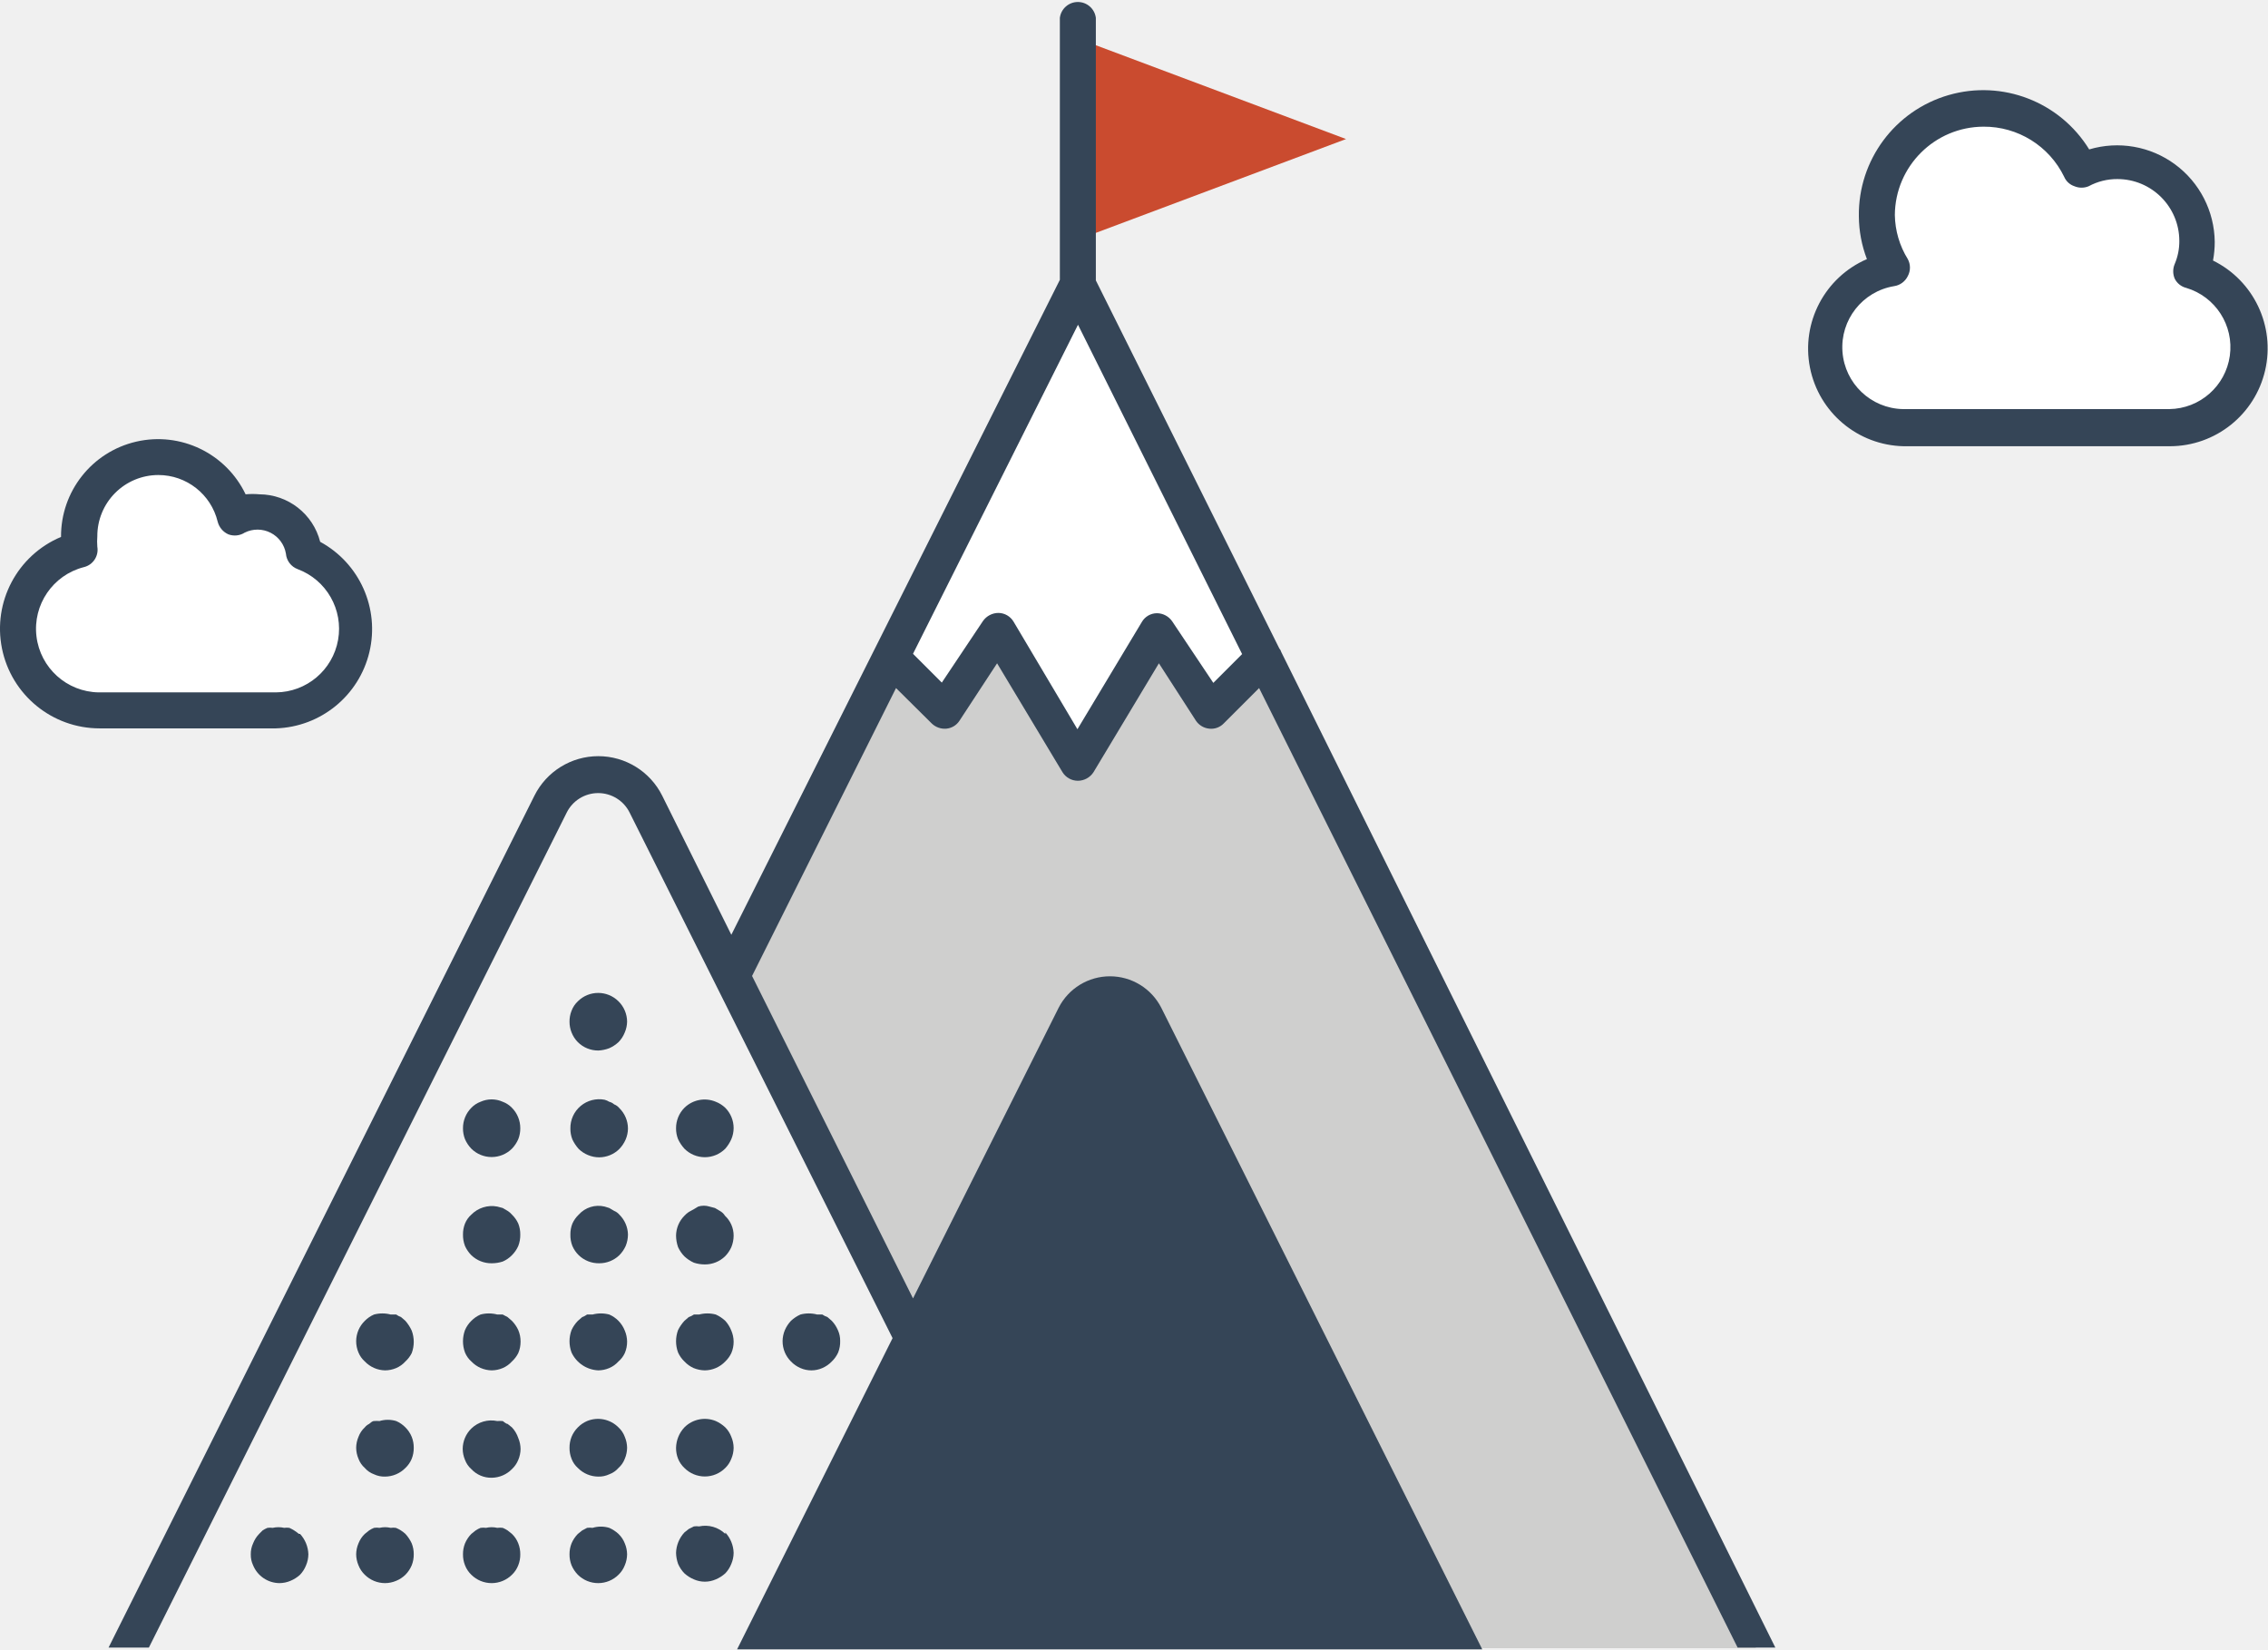
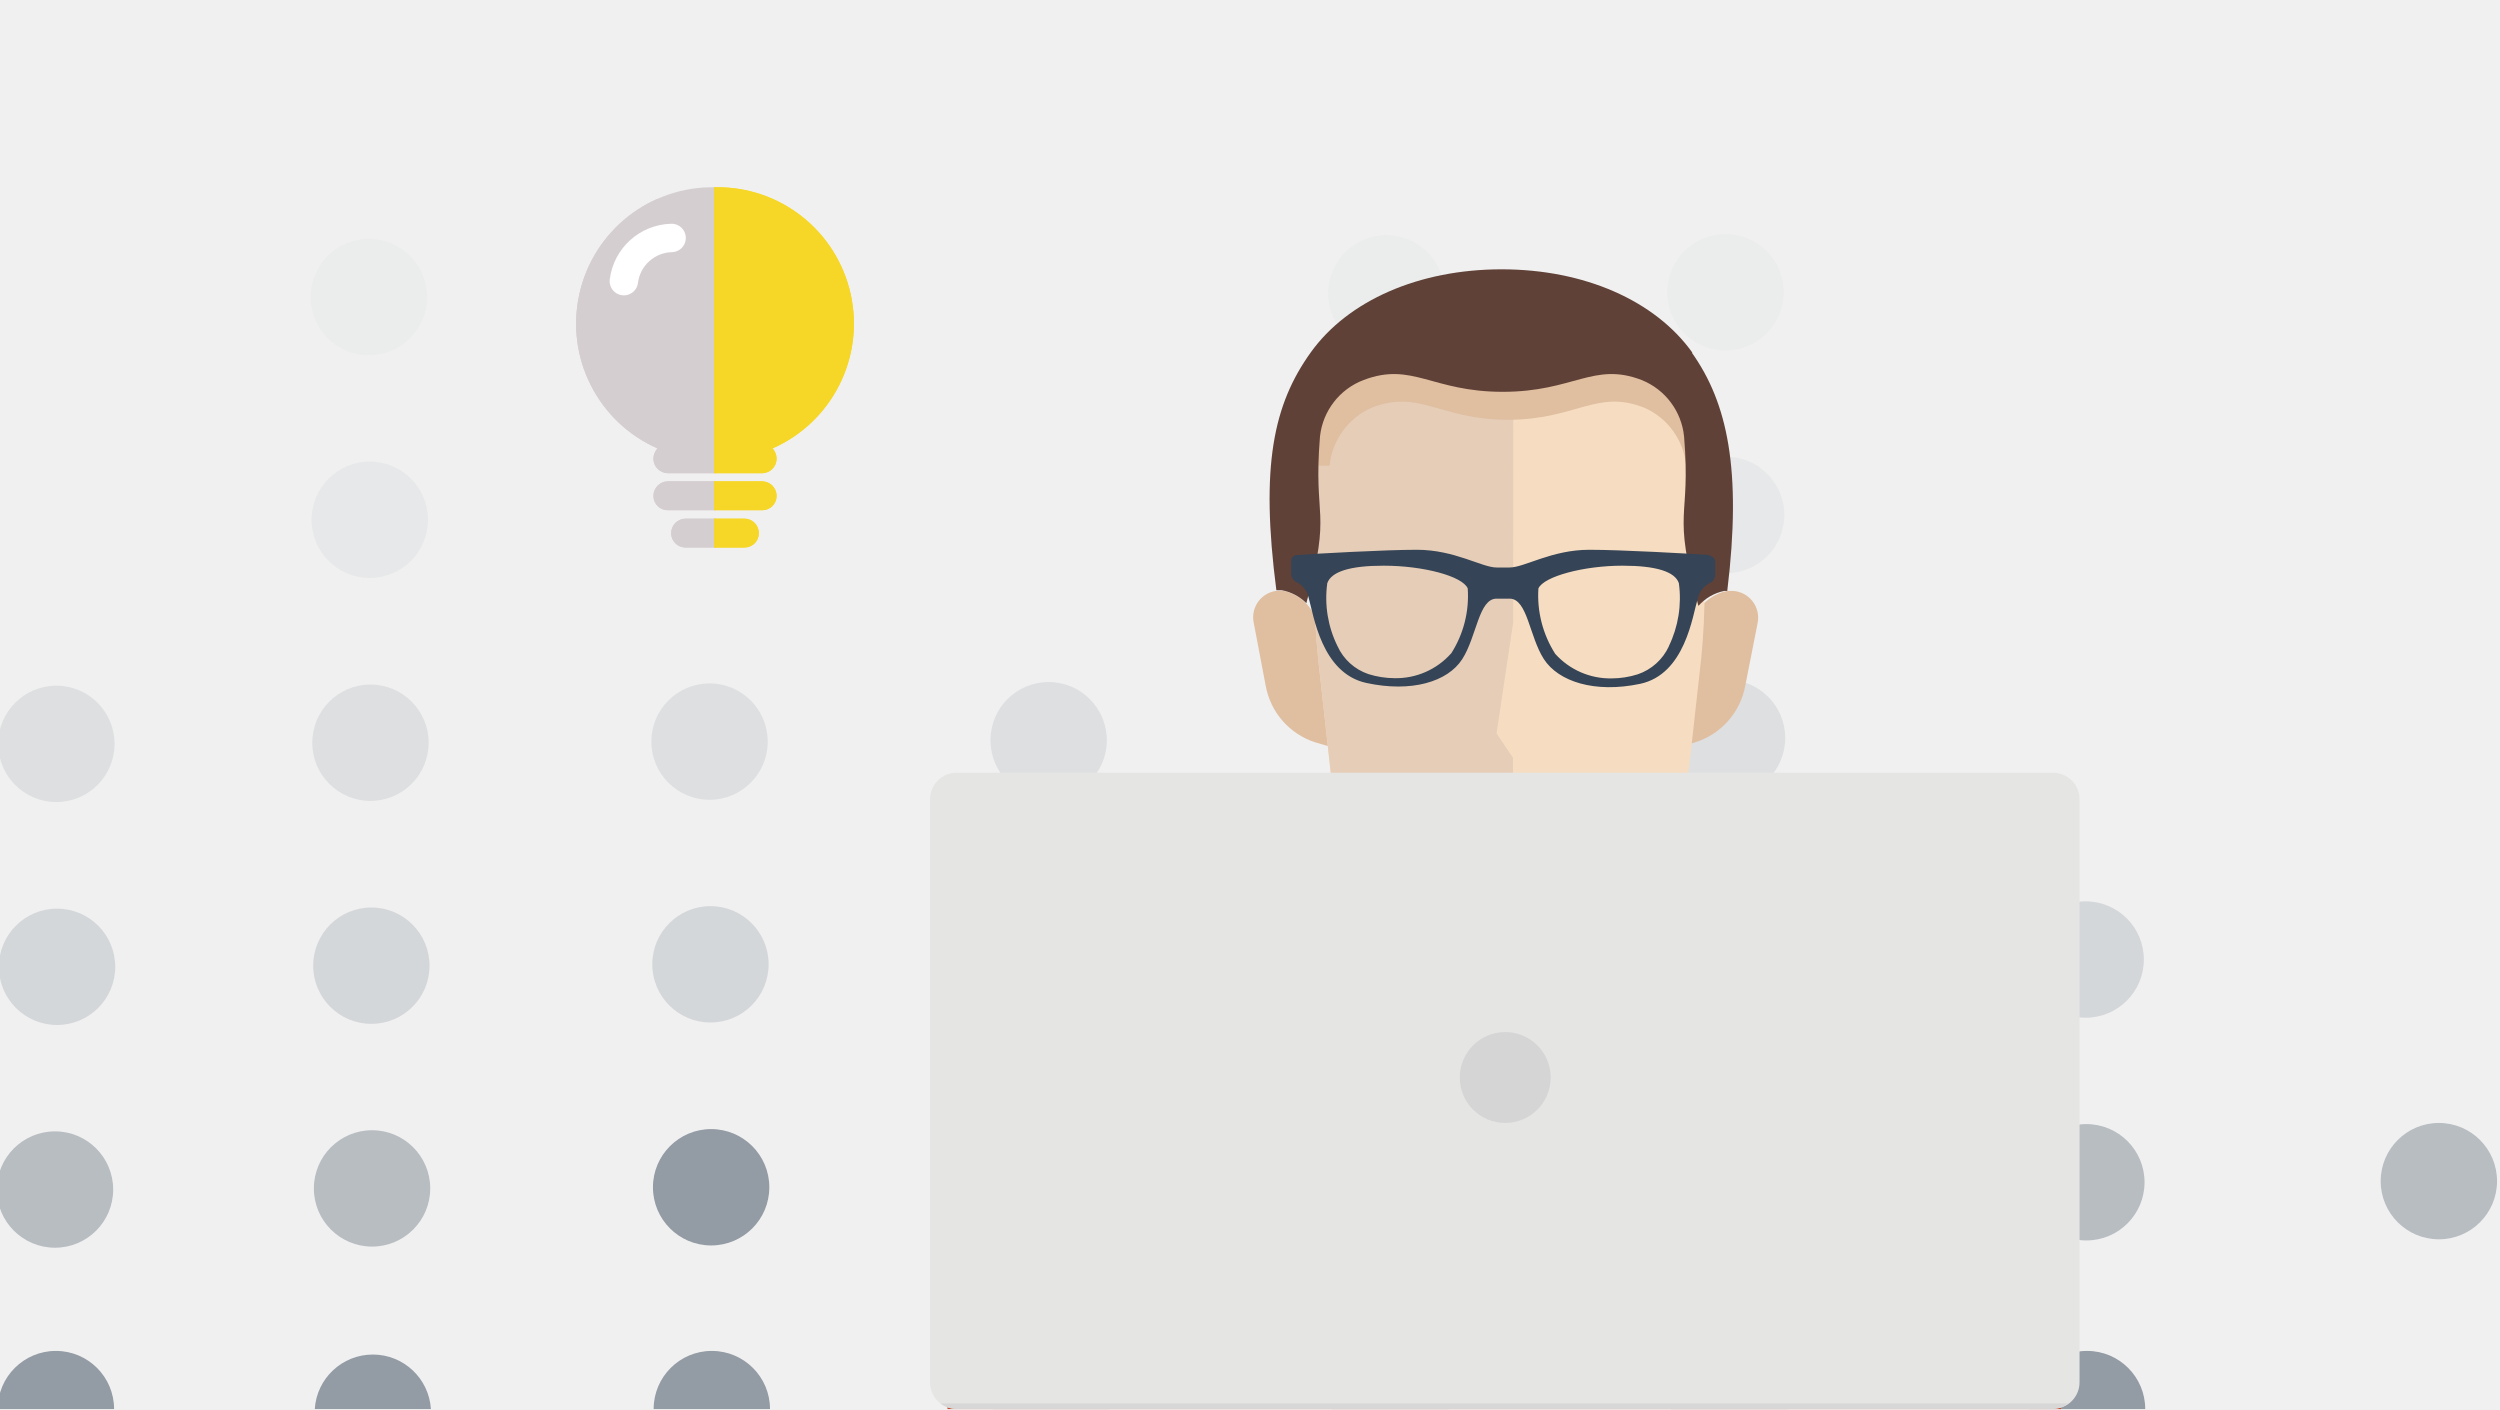
- <svg xmlns="http://www.w3.org/2000/svg" xmlns:xlink="http://www.w3.org/1999/xlink" viewBox="0 0 78.77 57.29">
+ <svg xmlns="http://www.w3.org/2000/svg" id="Layer_1" data-name="Layer 1" viewBox="0 0 110 62">
  <defs>
-     <style>.cls-1{fill:#cfcfce;}.cls-2{fill:#fff;}.cls-3{fill:#ca4b2f;}.cls-4{fill:#354557;}</style>
-     <symbol id="Entrepreneur_in_Action" data-name="Entrepreneur ​in Action" viewBox="0 0 78.77 57.29">
-       <polyline id="_Path_" data-name="&lt;Path&gt;" class="cls-1" points="25.66 33.19 37.36 9.88 60.99 57.25 37.23 57.25" />
-       <polygon id="_Path_2" data-name="&lt;Path&gt;" class="cls-2" points="43.86 22.72 42.01 24.57 40.16 21.8 37.38 26.42 34.6 21.8 32.75 24.57 30.9 22.72 37.38 9.76 43.85 22.73 43.86 22.72" />
-       <g id="_Group_" data-name="&lt;Group&gt;">
-         <polygon id="_Path_3" data-name="&lt;Path&gt;" class="cls-3" points="46.75 4.83 38.03 8.1 38.03 1.56 46.75 4.83" />
-         <path class="cls-4" d="M32.36,25.13a.65.65,0,0,0,.51.18.61.61,0,0,0,.45-.27l1.31-2,2.27,3.78a.63.63,0,0,0,.53.3.65.65,0,0,0,.55-.3l2.27-3.78,1.29,2a.63.63,0,0,0,.46.27.6.6,0,0,0,.5-.18l1.23-1.23L60.35,57.23h1.31L44.5,22.65a.33.33,0,0,0-.07-.13L38.06,9.74V.62a.63.63,0,0,0-1.25,0v9.1L25.4,32.47,23,27.64a2.48,2.48,0,0,0-4.44,0L3.77,57.23h1.4l14.51-29a1.22,1.22,0,0,1,2.19,0L31,46.48l-5.4,10.81H51.48L40.33,35a2,2,0,0,0-3.56,0l-5.06,10.1L26.12,33.9l5-10Zm5.08-13.85,5.7,11.44-1,1-1.43-2.14a.65.65,0,0,0-.53-.28.61.61,0,0,0-.52.3l-2.24,3.73L35.2,21.59a.62.62,0,0,0-.52-.3.66.66,0,0,0-.54.28l-1.43,2.14-1-1Z" />
-         <path class="cls-4" d="M10.38,53.28a1.42,1.42,0,0,0-.33-.21.61.61,0,0,0-.18,0,.9.9,0,0,0-.4,0,.61.61,0,0,0-.18,0,.91.91,0,0,0-.17.09L9,53.28a1,1,0,0,0-.21.33.87.87,0,0,0-.08.38.84.84,0,0,0,.08.38,1,1,0,0,0,.92.62,1,1,0,0,0,.38-.08,1.15,1.15,0,0,0,.33-.21,1,1,0,0,0,.21-.33,1,1,0,0,0,.08-.38,1.09,1.09,0,0,0-.29-.71Z" />
-         <path class="cls-4" d="M14.08,53.28a1.1,1.1,0,0,0-.33-.21.61.61,0,0,0-.18,0,.86.86,0,0,0-.39,0,.59.59,0,0,0-.19,0,.91.91,0,0,0-.17.09l-.15.12a.91.91,0,0,0-.22.33,1,1,0,0,0-.08.38,1,1,0,0,0,.08.38.91.91,0,0,0,.22.33,1,1,0,0,0,.7.29,1,1,0,0,0,.39-.08,1,1,0,0,0,.32-.21,1.06,1.06,0,0,0,.22-.33,1,1,0,0,0,.07-.38,1,1,0,0,0-.07-.38A1.27,1.27,0,0,0,14.08,53.28Z" />
-         <path class="cls-4" d="M17.78,53.28l-.15-.12a.91.91,0,0,0-.17-.09.67.67,0,0,0-.19,0,.86.86,0,0,0-.39,0,.67.67,0,0,0-.19,0,.91.91,0,0,0-.17.09l-.15.12a1.06,1.06,0,0,0-.22.33,1,1,0,0,0-.07.38,1,1,0,0,0,.07.38.91.91,0,0,0,.22.33,1,1,0,0,0,.71.29,1,1,0,0,0,.7-.29.91.91,0,0,0,.22-.33,1,1,0,0,0,.07-.38,1,1,0,0,0-.07-.38A.91.91,0,0,0,17.78,53.28Z" />
-         <path class="cls-4" d="M21.48,53.28a1.18,1.18,0,0,0-.32-.21,1,1,0,0,0-.58,0,.67.67,0,0,0-.19,0l-.17.09-.15.12a1.06,1.06,0,0,0-.22.33,1,1,0,0,0-.07.38,1,1,0,0,0,.07.38,1.06,1.06,0,0,0,.22.33,1,1,0,0,0,.71.29,1,1,0,0,0,.7-.29.91.91,0,0,0,.22-.33,1,1,0,0,0,.08-.38,1,1,0,0,0-.08-.38A.91.91,0,0,0,21.48,53.28Z" />
-         <path class="cls-4" d="M25.19,53.28a1,1,0,0,0-.91-.26.61.61,0,0,0-.18,0l-.18.09-.15.12a1.09,1.09,0,0,0-.29.71,1.22,1.22,0,0,0,.07.38,1.06,1.06,0,0,0,.22.33,1.15,1.15,0,0,0,.33.21.94.94,0,0,0,.76,0,1.15,1.15,0,0,0,.33-.21,1,1,0,0,0,.21-.33,1,1,0,0,0,.08-.38,1.09,1.09,0,0,0-.29-.71Z" />
-         <path class="cls-4" d="M14.08,49.58a1,1,0,0,0-.32-.22,1,1,0,0,0-.58,0,1.06,1.06,0,0,0-.19,0c-.06,0-.12.06-.17.1a.44.44,0,0,0-.15.12.83.83,0,0,0-.22.33,1,1,0,0,0-.08.38,1,1,0,0,0,.08.38.8.8,0,0,0,.22.32.77.77,0,0,0,.32.22.84.84,0,0,0,.38.08,1,1,0,0,0,.71-.3.91.91,0,0,0,.22-.32,1,1,0,0,0,.07-.38,1,1,0,0,0-.07-.38A1,1,0,0,0,14.08,49.58Z" />
-         <path class="cls-4" d="M17.78,49.58l-.15-.12c-.05,0-.11-.06-.17-.1a1.29,1.29,0,0,0-.19,0,1,1,0,0,0-.9.26,1,1,0,0,0-.3.71,1,1,0,0,0,.08.38.8.8,0,0,0,.22.32.94.94,0,0,0,.71.3,1,1,0,0,0,.7-.3.91.91,0,0,0,.22-.32,1,1,0,0,0,.08-.38,1,1,0,0,0-.08-.38A1,1,0,0,0,17.78,49.58Z" />
-         <path class="cls-4" d="M21.48,49.58a1,1,0,0,0-1.09-.22,1,1,0,0,0-.32.22,1,1,0,0,0-.22.33,1,1,0,0,0-.07.38,1,1,0,0,0,.07.38.8.8,0,0,0,.22.32,1,1,0,0,0,.71.3.84.84,0,0,0,.38-.08.77.77,0,0,0,.32-.22.8.8,0,0,0,.22-.32,1,1,0,0,0,.08-.38,1,1,0,0,0-.08-.38A.83.83,0,0,0,21.48,49.58Z" />
-         <path class="cls-4" d="M25.19,49.58a1.19,1.19,0,0,0-.33-.22,1,1,0,0,0-1.09.22,1.07,1.07,0,0,0-.29.71,1,1,0,0,0,.07.38.91.91,0,0,0,.22.32,1,1,0,0,0,1.42,0,.89.89,0,0,0,.21-.32,1,1,0,0,0,.08-.38,1,1,0,0,0-.08-.38A.93.93,0,0,0,25.19,49.58Z" />
-         <path class="cls-4" d="M14.08,45.88l-.15-.13a.7.7,0,0,1-.17-.09l-.19,0a1.13,1.13,0,0,0-.58,0,1,1,0,0,0-.32.22,1,1,0,0,0-.22.32,1,1,0,0,0-.08.38,1,1,0,0,0,.08.4.84.84,0,0,0,.22.31,1,1,0,0,0,.7.31,1,1,0,0,0,.39-.08.9.9,0,0,0,.32-.23A1,1,0,0,0,14.3,47a1.12,1.12,0,0,0,0-.78A1.4,1.4,0,0,0,14.08,45.88Z" />
-         <path class="cls-4" d="M17.78,45.88l-.15-.13-.17-.09-.19,0a1.13,1.13,0,0,0-.58,0,1,1,0,0,0-.32.22,1,1,0,0,0-.22.32,1.12,1.12,0,0,0,0,.78.84.84,0,0,0,.22.31,1,1,0,0,0,.71.31,1,1,0,0,0,.38-.08.9.9,0,0,0,.32-.23A1,1,0,0,0,18,47a1,1,0,0,0,.08-.4A1,1,0,0,0,18,46.2,1.14,1.14,0,0,0,17.78,45.88Z" />
-         <path class="cls-4" d="M21.48,45.88a1,1,0,0,0-.32-.22,1.13,1.13,0,0,0-.58,0l-.19,0a.7.7,0,0,1-.17.09l-.15.13a1.14,1.14,0,0,0-.22.32,1.12,1.12,0,0,0,0,.78,1.08,1.08,0,0,0,.93.62,1,1,0,0,0,.38-.08.9.9,0,0,0,.32-.23A.84.84,0,0,0,21.7,47a1,1,0,0,0,.08-.4,1,1,0,0,0-.08-.38A1,1,0,0,0,21.48,45.88Z" />
-         <path class="cls-4" d="M25.19,45.88a1.19,1.19,0,0,0-.33-.22,1.13,1.13,0,0,0-.58,0l-.18,0a.76.76,0,0,1-.18.09l-.15.13a1.4,1.4,0,0,0-.22.32,1.12,1.12,0,0,0,0,.78,1,1,0,0,0,.22.31,1,1,0,0,0,.32.23,1.09,1.09,0,0,0,.39.08,1,1,0,0,0,.38-.08,1,1,0,0,0,.33-.23A1,1,0,0,0,25.4,47a1,1,0,0,0,.08-.4,1,1,0,0,0-.08-.38A1.11,1.11,0,0,0,25.19,45.88Z" />
-         <path class="cls-4" d="M16.15,43.28a1.08,1.08,0,0,0,.22.32,1,1,0,0,0,.71.28,1.21,1.21,0,0,0,.38-.06,1,1,0,0,0,.32-.22,1.08,1.08,0,0,0,.22-.32,1.05,1.05,0,0,0,.07-.4A1,1,0,0,0,18,42.5a1,1,0,0,0-.22-.31.61.61,0,0,0-.15-.13l-.17-.1-.19-.05a1,1,0,0,0-.9.28.84.84,0,0,0-.22.31,1,1,0,0,0-.07.38A1.05,1.05,0,0,0,16.15,43.28Z" />
-         <path class="cls-4" d="M21.33,42.06l-.17-.1L21,41.91a.92.92,0,0,0-.9.28,1,1,0,0,0-.22.31,1,1,0,0,0-.07.38,1,1,0,0,0,.07.4,1,1,0,0,0,.22.32,1,1,0,0,0,.71.28,1,1,0,0,0,.7-.28,1.08,1.08,0,0,0,.22-.32,1.06,1.06,0,0,0,.08-.4,1,1,0,0,0-.3-.69A.47.47,0,0,0,21.33,42.06Z" />
-         <path class="cls-4" d="M25,42.06l-.17-.1-.19-.05a.65.65,0,0,0-.39,0L24.1,42l-.18.1a.87.87,0,0,0-.15.13,1,1,0,0,0-.21.31,1,1,0,0,0-.08.38,1.24,1.24,0,0,0,.07.4,1.14,1.14,0,0,0,.22.32,1.19,1.19,0,0,0,.33.22,1.21,1.21,0,0,0,.38.06,1,1,0,0,0,.7-.28,1.08,1.08,0,0,0,.22-.32,1.06,1.06,0,0,0,.08-.4.94.94,0,0,0-.3-.69A.47.47,0,0,0,25,42.06Z" />
-         <path class="cls-4" d="M16.37,39.9a1,1,0,0,0,.71.29,1,1,0,0,0,.7-.29,1.12,1.12,0,0,0,.22-.33,1,1,0,0,0,.07-.38,1,1,0,0,0-.29-.71.85.85,0,0,0-.32-.21.94.94,0,0,0-.77,0,.85.85,0,0,0-.32.21,1,1,0,0,0-.29.71,1,1,0,0,0,.07.38A1.12,1.12,0,0,0,16.37,39.9Z" />
-         <path class="cls-4" d="M21.33,38.36a.4.4,0,0,0-.17-.09A.62.62,0,0,0,21,38.2a1,1,0,0,0-1.19,1,1,1,0,0,0,.07.38,1.36,1.36,0,0,0,.22.33,1,1,0,0,0,.32.21,1,1,0,0,0,.39.08,1,1,0,0,0,.7-.29,1.12,1.12,0,0,0,.22-.33,1,1,0,0,0,.08-.38,1,1,0,0,0-.3-.71A.44.44,0,0,0,21.33,38.36Z" />
-         <path class="cls-4" d="M24.86,38.27a1,1,0,0,0-1.09.21,1,1,0,0,0-.29.71,1,1,0,0,0,.07.38,1.36,1.36,0,0,0,.22.33,1,1,0,0,0,1.42,0,1.31,1.31,0,0,0,.21-.33,1,1,0,0,0,.08-.38,1,1,0,0,0-.29-.71A1,1,0,0,0,24.86,38.27Z" />
-         <path class="cls-4" d="M20.07,34.78a.87.87,0,0,0-.22.33,1,1,0,0,0-.07.38,1,1,0,0,0,.07.37,1,1,0,0,0,.22.34,1,1,0,0,0,.71.29,1.23,1.23,0,0,0,.38-.08,1.18,1.18,0,0,0,.32-.21,1,1,0,0,0,.22-.34,1,1,0,0,0,.08-.37,1,1,0,0,0-.3-.71A1,1,0,0,0,20.07,34.78Z" />
-         <path class="cls-4" d="M27.8,47.52a.94.94,0,0,0,.76,0,1,1,0,0,0,.33-.23,1,1,0,0,0,.22-.31,1,1,0,0,0,.07-.4.87.87,0,0,0-.08-.38,1.11,1.11,0,0,0-.21-.32l-.15-.13a.76.76,0,0,1-.18-.09l-.18,0a1.13,1.13,0,0,0-.58,0,1.19,1.19,0,0,0-.33.22,1.11,1.11,0,0,0-.21.32,1,1,0,0,0-.08.38,1,1,0,0,0,.08.4,1,1,0,0,0,.21.31A1,1,0,0,0,27.8,47.52Z" />
-         <path id="_Path_4" data-name="&lt;Path&gt;" class="cls-2" d="M75.14,14.65a2.77,2.77,0,0,0,.72-5.45,2.74,2.74,0,0,0,.2-1,2.77,2.77,0,0,0-2.77-2.78A2.72,2.72,0,0,0,72,5.71a3.69,3.69,0,1,0-6.53,3.42,2.77,2.77,0,0,0,.39,5.52Z" />
-         <g id="_Group_2" data-name="&lt;Group&gt;">
-           <path class="cls-4" d="M75.37,15.5H66.12A3.39,3.39,0,0,1,64.84,9a4.23,4.23,0,0,1-.28-1.49,4.32,4.32,0,0,1,8-2.32A3.39,3.39,0,0,1,76.92,8.4a3.49,3.49,0,0,1-.06.65,3.4,3.4,0,0,1-1.49,6.45ZM68.89,4.4a3.09,3.09,0,0,0-3.08,3.07A3,3,0,0,0,66.26,9a.62.62,0,0,1,0,.59.63.63,0,0,1-.48.35,2.15,2.15,0,0,0,.31,4.27h9.25A2.15,2.15,0,0,0,75.93,10a.61.61,0,0,1-.4-.32.65.65,0,0,1,0-.51,2,2,0,0,0,.16-.8,2.15,2.15,0,0,0-2.15-2.15,2.07,2.07,0,0,0-1,.25.64.64,0,0,1-.49,0,.59.59,0,0,1-.36-.33A3.09,3.09,0,0,0,68.89,4.4Z" />
-         </g>
-         <path class="cls-2" d="M10.56,19.19A1.55,1.55,0,0,0,9,17.73a1.51,1.51,0,0,0-.84.25,2.75,2.75,0,0,0-5.42.64,2.42,2.42,0,0,0,0,.47,2.83,2.83,0,0,0,.66,5.58H9.58a2.82,2.82,0,0,0,1-5.48Z" />
-         <path class="cls-4" d="M9.58,25.3H3.46a3.46,3.46,0,0,1-1.34-6.65v0a3.37,3.37,0,0,1,6.41-1.48,2.61,2.61,0,0,1,.48,0,2.19,2.19,0,0,1,2.11,1.65A3.45,3.45,0,0,1,9.58,25.3ZM5.5,16.5a2.12,2.12,0,0,0-2.12,2.13,2.19,2.19,0,0,0,0,.36.62.62,0,0,1-.47.71,2.21,2.21,0,0,0,.52,4.35H9.58a2.21,2.21,0,0,0,.76-4.28.63.63,0,0,1-.41-.54A1,1,0,0,0,8.5,18.5a.64.64,0,0,1-.57.06.66.66,0,0,1-.37-.44A2.12,2.12,0,0,0,5.5,16.5Z" />
-       </g>
-     </symbol>
+     <style>.cls-1,.cls-12,.cls-14{fill:#d5ced1;}.cls-1,.cls-2,.cls-3{clip-rule:evenodd;}.cls-15,.cls-17,.cls-2{fill:#f6d727;}.cls-18,.cls-3,.cls-4{fill:none;}.cls-5{opacity:0.5;}.cls-10,.cls-11,.cls-6,.cls-7,.cls-8,.cls-9{fill:#354557;}.cls-7{opacity:0.3;}.cls-8{opacity:0.2;}.cls-9{opacity:0.1;}.cls-10{opacity:0.05;}.cls-11{opacity:0.6;}.cls-12,.cls-15{fill-rule:evenodd;}.cls-13{clip-path:url(#clip-path);}.cls-16{clip-path:url(#clip-path-2);}.cls-18{stroke:#fff;stroke-linecap:round;stroke-miterlimit:10;stroke-width:1.25px;}.cls-19{clip-path:url(#clip-path-3);}.cls-20{isolation:isolate;}.cls-21{clip-path:url(#clip-path-4);}.cls-22{clip-path:url(#clip-path-5);}.cls-23{clip-path:url(#clip-path-6);}.cls-24{fill:#e0bea0;}.cls-25{clip-path:url(#clip-path-7);}.cls-26{clip-path:url(#clip-path-8);}.cls-27{clip-path:url(#clip-path-9);}.cls-28{clip-path:url(#clip-path-10);}.cls-29{clip-path:url(#clip-path-11);}.cls-30{clip-path:url(#clip-path-12);}.cls-31{clip-path:url(#clip-path-13);}.cls-32{clip-path:url(#clip-path-14);}.cls-33{clip-path:url(#clip-path-15);}.cls-34{fill:#c94b2f;}.cls-35{clip-path:url(#clip-path-16);}.cls-36{fill:#a53b2c;}.cls-37{clip-path:url(#clip-path-17);}.cls-38{clip-path:url(#clip-path-18);}.cls-39{clip-path:url(#clip-path-19);}.cls-40{clip-path:url(#clip-path-20);}.cls-41{clip-path:url(#clip-path-21);}.cls-42{clip-path:url(#clip-path-22);}.cls-43{clip-path:url(#clip-path-23);}.cls-44{clip-path:url(#clip-path-24);}.cls-45{clip-path:url(#clip-path-25);}.cls-46{clip-path:url(#clip-path-26);}.cls-47{fill:#fefefe;}.cls-48{clip-path:url(#clip-path-27);}.cls-49{clip-path:url(#clip-path-28);}.cls-50{clip-path:url(#clip-path-29);}.cls-51{clip-path:url(#clip-path-30);}.cls-52{clip-path:url(#clip-path-31);}.cls-53{clip-path:url(#clip-path-32);}.cls-54{clip-path:url(#clip-path-33);}.cls-55{clip-path:url(#clip-path-34);}.cls-56{clip-path:url(#clip-path-35);}.cls-57{clip-path:url(#clip-path-36);}.cls-58{clip-path:url(#clip-path-37);}.cls-59{clip-path:url(#clip-path-38);}.cls-60{clip-path:url(#clip-path-39);}.cls-61{clip-path:url(#clip-path-40);}.cls-62{fill:#f6ddc1;}.cls-63{clip-path:url(#clip-path-41);}.cls-64{fill:#e5cdb7;}.cls-65{clip-path:url(#clip-path-42);}.cls-66{clip-path:url(#clip-path-43);}.cls-67{clip-path:url(#clip-path-44);}.cls-68{clip-path:url(#clip-path-45);}.cls-69{clip-path:url(#clip-path-46);}.cls-70{fill:#604137;}.cls-71{clip-path:url(#clip-path-47);}.cls-72{fill:#354456;}.cls-73{clip-path:url(#clip-path-48);}.cls-74{fill:#e5e5e4;}.cls-75{clip-path:url(#clip-path-49);}.cls-76{fill:#d7d7d7;}.cls-77{clip-path:url(#clip-path-50);}.cls-78{fill:#d5d5d5;}</style>
+     <clipPath id="clip-path">
+       <path class="cls-1" d="M31.5,22.82v1.27H30.16a.63.63,0,0,1-.63-.63.64.64,0,0,1,.63-.64Zm0-1.64v1.27H29.38a.63.63,0,0,1-.63-.63.64.64,0,0,1,.63-.64Zm0-12.94V20.82H29.38a.64.64,0,0,1-.63-.64.67.67,0,0,1,.18-.45A6,6,0,0,1,31.46,8.24Z" />
+     </clipPath>
+     <clipPath id="clip-path-2">
+       <path class="cls-2" d="M31.42,22.82v1.27h1.34a.63.63,0,0,0,.63-.63.64.64,0,0,0-.63-.64Zm0-1.64v1.27h2.12a.63.63,0,0,0,.63-.63.64.64,0,0,0-.63-.64Zm0-12.94V20.82h2.12a.64.64,0,0,0,.63-.64.67.67,0,0,0-.18-.45A6,6,0,0,0,31.46,8.24Z" />
+     </clipPath>
+     <clipPath id="clip-path-3">
+       <path class="cls-3" d="M55.16,27.38l.53,2.79a3.22,3.22,0,0,0,2.17,2.49l.78.23-.45-5.23-.43-.73a2,2,0,0,0-1.3-.94l-.21,0A1.17,1.17,0,0,0,55.16,27.38Z" />
+     </clipPath>
+     <clipPath id="clip-path-4">
+       <rect class="cls-4" x="50.11" y="20.68" width="13.51" height="17.48" />
+     </clipPath>
+     <clipPath id="clip-path-5">
+       <rect class="cls-4" x="50.17" y="20.71" width="13.44" height="17.44" />
+     </clipPath>
+     <clipPath id="clip-path-6">
+       <rect class="cls-4" x="55" y="25.95" width="3.66" height="6.95" />
+     </clipPath>
+     <clipPath id="clip-path-7">
+       <path class="cls-3" d="M76,26a2,2,0,0,0-1.33.94l-.45.73-.45,5.23.79-.23a3.22,3.22,0,0,0,2.23-2.49l.55-2.79A1.18,1.18,0,0,0,76.25,26Z" />
+     </clipPath>
+     <clipPath id="clip-path-8">
+       <rect class="cls-4" x="68.66" y="20.68" width="13.89" height="17.48" />
+     </clipPath>
+     <clipPath id="clip-path-9">
+       <rect class="cls-4" x="68.68" y="20.71" width="13.82" height="17.44" />
+     </clipPath>
+     <clipPath id="clip-path-10">
+       <rect class="cls-4" x="73.77" y="25.95" width="3.82" height="6.95" />
+     </clipPath>
+     <clipPath id="clip-path-11">
+       <path class="cls-3" d="M59.26,34.7v4.85A3.65,3.65,0,0,1,57,42.93L47.2,47a8.9,8.9,0,0,0-5.51,8.1V62h49V55.1A8.92,8.92,0,0,0,85.19,47L75.4,42.93a3.65,3.65,0,0,1-2.27-3.38V34.7Z" />
+     </clipPath>
+     <clipPath id="clip-path-12">
+       <rect class="cls-4" x="36.45" y="29.53" width="59.45" height="37.63" />
+     </clipPath>
+     <clipPath id="clip-path-13">
+       <rect class="cls-4" x="36.49" y="29.54" width="59.42" height="37.57" />
+     </clipPath>
+     <clipPath id="clip-path-14">
+       <rect class="cls-4" x="41.64" y="34.65" width="49.07" height="27.32" />
+     </clipPath>
+     <clipPath id="clip-path-15">
+       <path class="cls-3" d="M85.19,46.82,75.4,42.71a3.74,3.74,0,0,1-2.08-2.26,17.49,17.49,0,0,1-2,2.72c-.28.31-.56.63-.87.95l-.44.16a4.5,4.5,0,0,0-2.78,2.88l-.2.66-.88,2.79-1.07-3.45a4.5,4.5,0,0,0-2.78-2.88l-.44-.16a1.14,1.14,0,0,1-.15-.16c-.34-.37-.66-.73-1-1.09l-.25-.3c-.34-.42-.66-.83-.95-1.26s-.36-.57-.52-.85A3.78,3.78,0,0,1,57,42.71L47.2,46.82a9,9,0,0,0-5.51,8.31V62h49V55.13a9,9,0,0,0-5.51-8.31" />
+     </clipPath>
+     <clipPath id="clip-path-16">
+       <path class="cls-3" d="M73.41,40.32a19.43,19.43,0,0,1-2.92,3.8l-.44.16a4.5,4.5,0,0,0-2.78,2.88l-1.08,3.45,2-3.13a2.56,2.56,0,0,1,2.28-1.17l3.73,5.22a16.57,16.57,0,0,0,1.31-6.88V42.79a6.92,6.92,0,0,1-2.12-2.47" />
+     </clipPath>
+     <clipPath id="clip-path-17">
+       <path class="cls-3" d="M70.54,44.09l-.44.15a4.5,4.5,0,0,0-2.8,2.86l-1.09,3.42,2-3.1a2.6,2.6,0,0,1,2.3-1.17l3.76,5.19a16.35,16.35,0,0,0,1.33-6.83V42.77a7,7,0,0,1-2.15-2.45A19.06,19.06,0,0,1,70.54,44.09Z" />
+     </clipPath>
+     <clipPath id="clip-path-18">
+       <rect class="cls-4" x="60.95" y="35.11" width="20" height="21.52" />
+     </clipPath>
+     <clipPath id="clip-path-19">
+       <rect class="cls-4" x="60.97" y="35.15" width="19.9" height="21.46" />
+     </clipPath>
+     <clipPath id="clip-path-20">
+       <rect class="cls-4" x="66.14" y="40.3" width="9.54" height="11.14" />
+     </clipPath>
+     <clipPath id="clip-path-21">
+       <path class="cls-3" d="M62.69,44.47l-.45-.15a23,23,0,0,1-2.33-2.85l-1.24,0A7.21,7.21,0,0,1,57.13,43v1.87a17,17,0,0,0,1.33,7l3.78-5.29a2.53,2.53,0,0,1,2.47,1.21l1.89,3.15-1.1-3.5a4.54,4.54,0,0,0-2.81-2.92" />
+     </clipPath>
+     <clipPath id="clip-path-22">
+       <path class="cls-3" d="M57.18,42.78v1.87a16.76,16.76,0,0,0,1.33,6.93l3.76-5.26a2.53,2.53,0,0,1,2.45,1.21l1.88,3.13-1.09-3.48a4.52,4.52,0,0,0-2.8-2.9l-.45-.15A24.38,24.38,0,0,1,60,41.3l-1.24,0A6.85,6.85,0,0,1,57.18,42.78Z" />
+     </clipPath>
+     <clipPath id="clip-path-23">
+       <rect class="cls-4" x="51.87" y="35.95" width="20" height="20.91" />
+     </clipPath>
+     <clipPath id="clip-path-24">
+       <rect class="cls-4" x="51.94" y="36.02" width="19.9" height="20.82" />
+     </clipPath>
+     <clipPath id="clip-path-25">
+       <rect class="cls-4" x="57.13" y="41.21" width="9.54" height="10.38" />
+     </clipPath>
+     <clipPath id="clip-path-26">
+       <path class="cls-3" d="M74.33,49.53h0a16.68,16.68,0,0,0,1.27-6.78l-2-2.21a18.68,18.68,0,0,1-2.88,3.84l3.61,5.15Z" />
+     </clipPath>
+     <clipPath id="clip-path-27">
+       <path class="cls-3" d="M70.9,44.19l3.82,5.28h0a16.71,16.71,0,0,0,1.35-6.95L74,40.25A19,19,0,0,1,70.9,44.19Z" />
+     </clipPath>
+     <clipPath id="clip-path-28">
+       <rect class="cls-4" x="65.53" y="34.95" width="15.87" height="19.84" />
+     </clipPath>
+     <clipPath id="clip-path-29">
+       <rect class="cls-4" x="65.56" y="34.99" width="15.84" height="19.74" />
+     </clipPath>
+     <clipPath id="clip-path-30">
+       <rect class="cls-4" x="70.87" y="40.22" width="5.27" height="9.31" />
+     </clipPath>
+     <clipPath id="clip-path-31">
+       <path class="cls-3" d="M58.41,49.52,62,44.37a18.75,18.75,0,0,1-2.89-3.84l-2,2.21a16.5,16.5,0,0,0,1.28,6.78h0Z" />
+     </clipPath>
+     <clipPath id="clip-path-32">
+       <path class="cls-3" d="M57.18,42.52a17.7,17.7,0,0,0,1.25,6.95h0L62,44.19a19,19,0,0,1-2.84-3.94Z" />
+     </clipPath>
+     <clipPath id="clip-path-33">
+       <rect class="cls-4" x="52.17" y="34.95" width="14.81" height="19.84" />
+     </clipPath>
+     <clipPath id="clip-path-34">
+       <rect class="cls-4" x="52.22" y="34.99" width="14.72" height="19.74" />
+     </clipPath>
+     <clipPath id="clip-path-35">
+       <rect class="cls-4" x="57.13" y="40.22" width="4.88" height="9.31" />
+     </clipPath>
+     <clipPath id="clip-path-36">
+       <path class="cls-3" d="M59.6,34.72v4.36a6.37,6.37,0,0,0,.7.92l1.83,1.82a5,5,0,0,0,3.43,1.38H67.4a5,5,0,0,0,3.44-1.38L72.67,40a5.67,5.67,0,0,0,.69-.92V34.72Z" />
+     </clipPath>
+     <clipPath id="clip-path-37">
+       <rect class="cls-4" x="54.39" y="29.46" width="24.19" height="19" />
+     </clipPath>
+     <clipPath id="clip-path-38">
+       <rect class="cls-4" x="54.44" y="29.46" width="24.08" height="19" />
+     </clipPath>
+     <clipPath id="clip-path-39">
+       <rect class="cls-4" x="59.58" y="34.65" width="13.81" height="8.62" />
+     </clipPath>
+     <clipPath id="clip-path-40">
+       <path class="cls-3" d="M67.35,40.9a5,5,0,0,0,3.43-1.36l1.82-1.78a6.33,6.33,0,0,0,1.68-3.64L74.85,29A28.8,28.8,0,0,0,75,25.87V20.64a7.88,7.88,0,0,0-7.87-7.89H65.71a7.88,7.88,0,0,0-7.87,7.89v5.23A28.8,28.8,0,0,0,58,29l.57,5.16a6.33,6.33,0,0,0,1.68,3.64l1.82,1.78a5,5,0,0,0,3.43,1.36Z" />
+     </clipPath>
+     <clipPath id="clip-path-41">
+       <path class="cls-3" d="M66.59,12.75h-.88a7.88,7.88,0,0,0-7.87,7.89v5.23A28.8,28.8,0,0,0,58,29l.57,5.16a6.33,6.33,0,0,0,1.68,3.64l1.82,1.78a5,5,0,0,0,3.43,1.36h1.07V33.34l-.72-1.07.73-4.88Z" />
+     </clipPath>
+     <clipPath id="clip-path-42">
+       <path class="cls-3" d="M61.13,14.08a8.16,8.16,0,0,0-3.27,6.41h.64v0a3.13,3.13,0,0,1,1.85-2.55c2.1-.83,3,.53,6,.53s3.91-1.36,6-.53a3.1,3.1,0,0,1,1.84,2.55.11.11,0,0,1,0,0H75a8.17,8.17,0,0,0-3-6.17,11.35,11.35,0,0,0-5.67-1.42A11.5,11.5,0,0,0,61.13,14.08Z" />
+     </clipPath>
+     <clipPath id="clip-path-43">
+       <rect class="cls-4" x="52.71" y="7.55" width="27.48" height="18.24" />
+     </clipPath>
+     <clipPath id="clip-path-44">
+       <rect class="cls-4" x="52.72" y="7.6" width="27.4" height="18.19" />
+     </clipPath>
+     <clipPath id="clip-path-45">
+       <rect class="cls-4" x="57.82" y="12.9" width="17.17" height="7.63" />
+     </clipPath>
+     <clipPath id="clip-path-46">
+       <path class="cls-3" d="M74.46,15.51c-1.64-2.29-4.76-3.66-8.39-3.66s-6.76,1.37-8.4,3.66-2.22,5-1.51,10.46h.24a2.06,2.06,0,0,1,1.08.57c1.14-4.26.29-3.57.6-7.34A3,3,0,0,1,60,16.72c2.14-.81,3,.52,6.12.52s4-1.33,6.11-.52a3,3,0,0,1,1.87,2.49c.31,3.81-.56,3.06.63,7.45h0A2.06,2.06,0,0,1,75.87,26,.66.66,0,0,1,76,26c.65-5.35,0-8.28-1.55-10.47" />
+     </clipPath>
+     <clipPath id="clip-path-47">
+       <path class="cls-3" d="M75.22,24.42c-.88-.06-3.88-.23-5.29-.23-1.66,0-2.85.78-3.51.78h-.57c-.65,0-1.84-.78-3.51-.78-1.4,0-4.4.17-5.28.23a.26.26,0,0,0-.25.26v.57a.41.41,0,0,0,.23.36,1,1,0,0,1,.54.69c.22.75.56,3.32,2.54,3.75S63.7,30,64.34,29s.72-2.66,1.51-2.66h.57c.79,0,.87,1.67,1.51,2.66s2.24,1.51,4.23,1.09,2.31-3,2.54-3.75a1,1,0,0,1,.54-.69.41.41,0,0,0,.23-.36v-.57a.26.26,0,0,0-.25-.26m-11.38,4.3a3.24,3.24,0,0,1-2.48,1.08,3.88,3.88,0,0,1-1.15-.18,2.3,2.3,0,0,1-1.36-1.23,4.78,4.78,0,0,1-.45-2.77c.18-.51,1-.77,2.48-.77,1.74,0,3.47.46,3.7,1a4.69,4.69,0,0,1-.74,2.88m9.59-.33a2.34,2.34,0,0,1-1.37,1.23,3.83,3.83,0,0,1-1.15.18,3.26,3.26,0,0,1-2.48-1.08,4.77,4.77,0,0,1-.74-2.88c.24-.53,2-1,3.7-1,1.47,0,2.31.26,2.48.77a4.84,4.84,0,0,1-.44,2.77" />
+     </clipPath>
+     <clipPath id="clip-path-48">
+       <path class="cls-3" d="M41.26,61.65a1.16,1.16,0,0,0,.83.34H90.33a1.17,1.17,0,0,0,1.17-1.17V35.2A1.17,1.17,0,0,0,90.33,34H42.09a1.17,1.17,0,0,0-1.17,1.17V60.82a1.18,1.18,0,0,0,.34.83" />
+     </clipPath>
+     <clipPath id="clip-path-49">
+       <path class="cls-3" d="M91,61.75a1.17,1.17,0,0,1-.71.24H42.08a1.12,1.12,0,0,1-.7-.24Z" />
+     </clipPath>
+     <clipPath id="clip-path-50">
+       <path class="cls-3" d="M68.23,47.41a2,2,0,1,0-2,2,2,2,0,0,0,2-2" />
+     </clipPath>
  </defs>
-   <g id="Layer_2" data-name="Layer 2">
-     <g id="Layer_1-2" data-name="Layer 1">
-       <use id="Entrepreneur_in_Action-3" data-name="Entrepreneur ​in Action" width="78.77" height="57.29" xlink:href="#Entrepreneur_in_Action" />
-     </g>
+   <g class="cls-5">
+     <path class="cls-6" d="M73.53,62l5.12,0a2.56,2.56,0,0,0-5.12,0Z" />
+     <circle class="cls-6" cx="76.06" cy="52.08" r="2.56" />
+     <circle class="cls-7" cx="76.02" cy="42.27" r="2.56" />
+     <circle class="cls-8" cx="75.99" cy="32.47" r="2.56" />
+     <circle class="cls-9" cx="75.95" cy="22.66" r="2.56" />
+     <circle class="cls-10" cx="75.92" cy="12.86" r="2.56" />
+     <path class="cls-6" d="M89.27,62l5.12,0a2.56,2.56,0,0,0-5.12,0Z" />
+     <circle class="cls-11" cx="91.8" cy="52.02" r="2.56" />
+     <circle class="cls-11" cx="107.31" cy="51.97" r="2.56" />
+     <circle class="cls-7" cx="91.77" cy="42.22" r="2.56" />
+     <path class="cls-6" d="M58.61,62l5.12,0a2.56,2.56,0,0,0-5.12,0Z" />
+     <circle class="cls-6" cx="61.14" cy="52.13" r="2.56" />
+     <circle class="cls-7" cx="61.1" cy="42.33" r="2.56" />
+     <circle class="cls-8" cx="61.07" cy="32.52" r="2.56" />
+     <circle class="cls-9" cx="61.03" cy="22.71" r="2.56" />
+     <circle class="cls-10" cx="61" cy="12.91" r="2.56" />
+     <path class="cls-6" d="M43.69,62l5.12,0a2.56,2.56,0,0,0-5.12,0Z" />
+     <circle class="cls-6" cx="46.21" cy="52.19" r="2.56" />
+     <circle class="cls-7" cx="46.18" cy="42.38" r="2.56" />
+     <circle class="cls-8" cx="46.14" cy="32.57" r="2.56" />
+     <path class="cls-6" d="M28.76,62l5.12,0a2.56,2.56,0,0,0-5.12,0Z" />
+     <circle class="cls-6" cx="31.29" cy="52.24" r="2.56" />
+     <circle class="cls-7" cx="31.26" cy="42.43" r="2.56" />
+     <circle class="cls-8" cx="31.22" cy="32.63" r="2.56" />
+     <path class="cls-6" d="M13.85,62l5.11,0a2.56,2.56,0,0,0-5.11,0Z" />
+     <circle class="cls-11" cx="16.37" cy="52.29" r="2.56" />
+     <path class="cls-6" d="M-.1,62l5.12,0A2.56,2.56,0,0,0-.1,62Z" />
+     <circle class="cls-11" cx="2.42" cy="52.34" r="2.56" />
+     <circle class="cls-7" cx="16.34" cy="42.49" r="2.56" />
+     <circle class="cls-8" cx="16.3" cy="32.68" r="2.56" />
+     <circle class="cls-7" cx="2.51" cy="42.54" r="2.56" />
+     <circle class="cls-8" cx="2.48" cy="32.73" r="2.56" />
+     <circle class="cls-9" cx="16.27" cy="22.87" r="2.56" />
+     <circle class="cls-10" cx="16.23" cy="13.07" r="2.56" />
+   </g>
+   <path class="cls-12" d="M31.5,22.82v1.27H30.16a.63.63,0,0,1-.63-.63.64.64,0,0,1,.63-.64Zm0-1.64v1.27H29.38a.63.63,0,0,1-.63-.63.64.64,0,0,1,.63-.64Zm0-12.94V20.82H29.38a.64.64,0,0,1-.63-.64.67.67,0,0,1,.18-.45A6,6,0,0,1,31.46,8.24Z" />
+   <g class="cls-13">
+     <rect class="cls-14" x="25.05" y="8.76" width="6.82" height="16.6" />
+   </g>
+   <path class="cls-15" d="M31.42,22.82v1.27h1.34a.63.63,0,0,0,.63-.63.64.64,0,0,0-.63-.64Zm0-1.64v1.27h2.12a.63.63,0,0,0,.63-.63.64.64,0,0,0-.63-.64Zm0-12.94V20.82h2.12a.64.64,0,0,0,.63-.64.67.67,0,0,0-.18-.45A6,6,0,0,0,31.46,8.24Z" />
+   <g class="cls-16">
+     <rect class="cls-17" x="31.05" y="7.87" width="6.82" height="16.6" />
+   </g>
+   <path class="cls-18" d="M27.45,12.37a2.17,2.17,0,0,1,2.1-1.9" />
+   <g class="cls-19">
+     <g class="cls-20">
+       <g class="cls-21">
+         <g class="cls-22">
+           <g class="cls-23">
+             <rect class="cls-24" x="49.79" y="20.33" width="14.2" height="18.2" />
+           </g>
+         </g>
+       </g>
+     </g>
+   </g>
+   <g class="cls-25">
+     <g class="cls-20">
+       <g class="cls-26">
+         <g class="cls-27">
+           <g class="cls-28">
+             <rect class="cls-24" x="68.3" y="20.33" width="14.58" height="18.2" />
+           </g>
+         </g>
+       </g>
+     </g>
+   </g>
+   <g class="cls-29">
+     <g class="cls-20">
+       <g class="cls-30">
+         <g class="cls-31">
+           <g class="cls-32">
+             <rect class="cls-24" x="36.1" y="29.16" width="60.18" height="38.33" />
+           </g>
+         </g>
+       </g>
+     </g>
+   </g>
+   <g class="cls-33">
+     <rect class="cls-34" x="41.31" y="40.07" width="49.78" height="22.26" />
+   </g>
+   <g class="cls-35">
+     <rect class="cls-36" x="65.81" y="39.94" width="10.1" height="11.98" />
+   </g>
+   <g class="cls-37">
+     <g class="cls-20">
+       <g class="cls-38">
+         <g class="cls-39">
+           <g class="cls-40">
+             <rect class="cls-36" x="60.59" y="34.77" width="20.66" height="22.22" />
+           </g>
+         </g>
+       </g>
+     </g>
+   </g>
+   <g class="cls-41">
+     <rect class="cls-36" x="56.75" y="41.06" width="10.23" height="11.14" />
+   </g>
+   <g class="cls-42">
+     <g class="cls-20">
+       <g class="cls-43">
+         <g class="cls-44">
+           <g class="cls-45">
+             <rect class="cls-36" x="51.56" y="35.64" width="20.66" height="21.58" />
+           </g>
+         </g>
+       </g>
+     </g>
+   </g>
+   <g class="cls-46">
+     <rect class="cls-47" x="70.34" y="40.14" width="5.65" height="9.77" />
+   </g>
+   <g class="cls-48">
+     <g class="cls-20">
+       <g class="cls-49">
+         <g class="cls-50">
+           <g class="cls-51">
+             <rect class="cls-47" x="65.18" y="34.61" width="16.6" height="20.51" />
+           </g>
+         </g>
+       </g>
+     </g>
+   </g>
+   <g class="cls-52">
+     <rect class="cls-47" x="56.75" y="40.14" width="5.65" height="9.77" />
+   </g>
+   <g class="cls-53">
+     <g class="cls-20">
+       <g class="cls-54">
+         <g class="cls-55">
+           <g class="cls-56">
+             <rect class="cls-47" x="51.84" y="34.61" width="15.49" height="20.51" />
+           </g>
+         </g>
+       </g>
+     </g>
+   </g>
+   <g class="cls-57">
+     <g class="cls-20">
+       <g class="cls-58">
+         <g class="cls-59">
+           <g class="cls-60">
+             <rect class="cls-24" x="54.06" y="29.08" width="24.85" height="19.76" />
+           </g>
+         </g>
+       </g>
+     </g>
+   </g>
+   <g class="cls-61">
+     <rect class="cls-62" x="57.46" y="12.37" width="17.95" height="28.91" />
+   </g>
+   <g class="cls-63">
+     <rect class="cls-64" x="57.46" y="12.37" width="9.51" height="28.91" />
+   </g>
+   <g class="cls-65">
+     <g class="cls-20">
+       <g class="cls-66">
+         <g class="cls-67">
+           <g class="cls-68">
+             <rect class="cls-24" x="52.34" y="7.22" width="28.17" height="18.95" />
+           </g>
+         </g>
+       </g>
+     </g>
+   </g>
+   <g class="cls-69">
+     <rect class="cls-70" x="55.49" y="11.47" width="21.16" height="15.57" />
+   </g>
+   <g class="cls-71">
+     <rect class="cls-72" x="56.43" y="23.81" width="19.42" height="6.77" />
+   </g>
+   <g class="cls-73">
+     <rect class="cls-74" x="40.53" y="33.65" width="51.35" height="28.72" />
+   </g>
+   <g class="cls-75">
+     <rect class="cls-76" x="41" y="61.37" width="50.42" height="1" />
+   </g>
+   <g class="cls-77">
+     <rect class="cls-78" x="63.8" y="45" width="4.81" height="4.81" />
  </g>
</svg>
